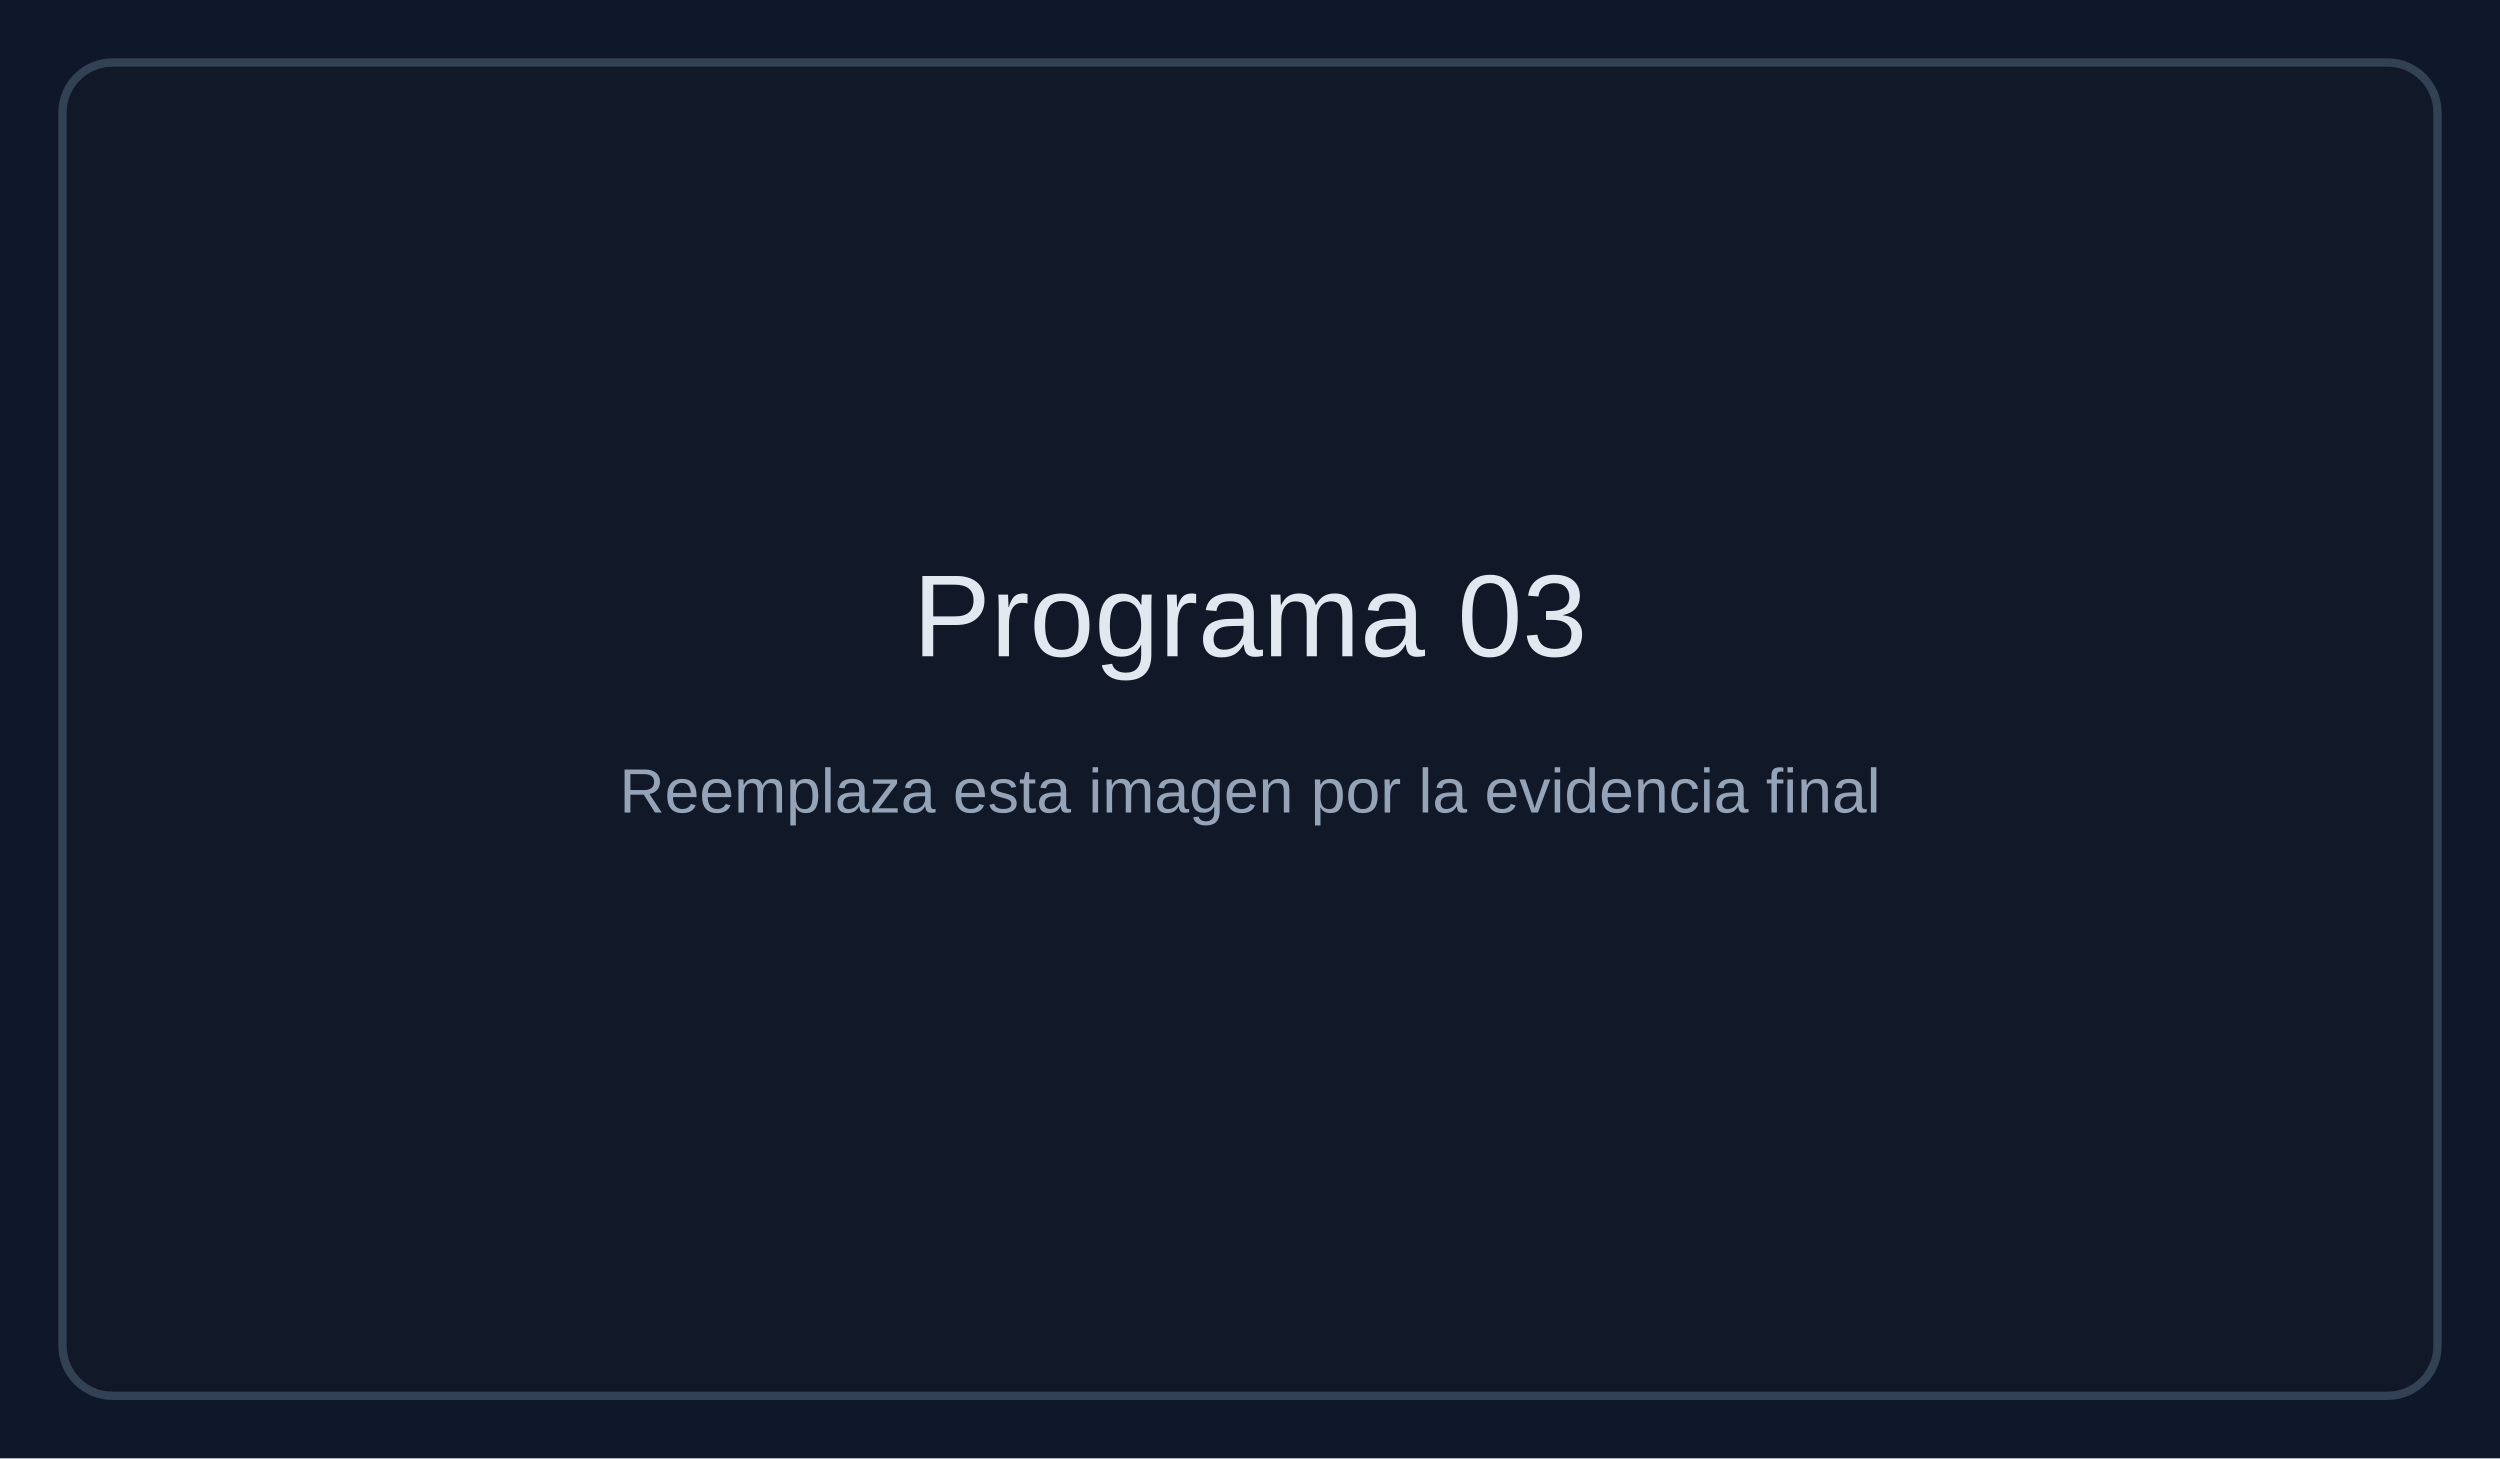
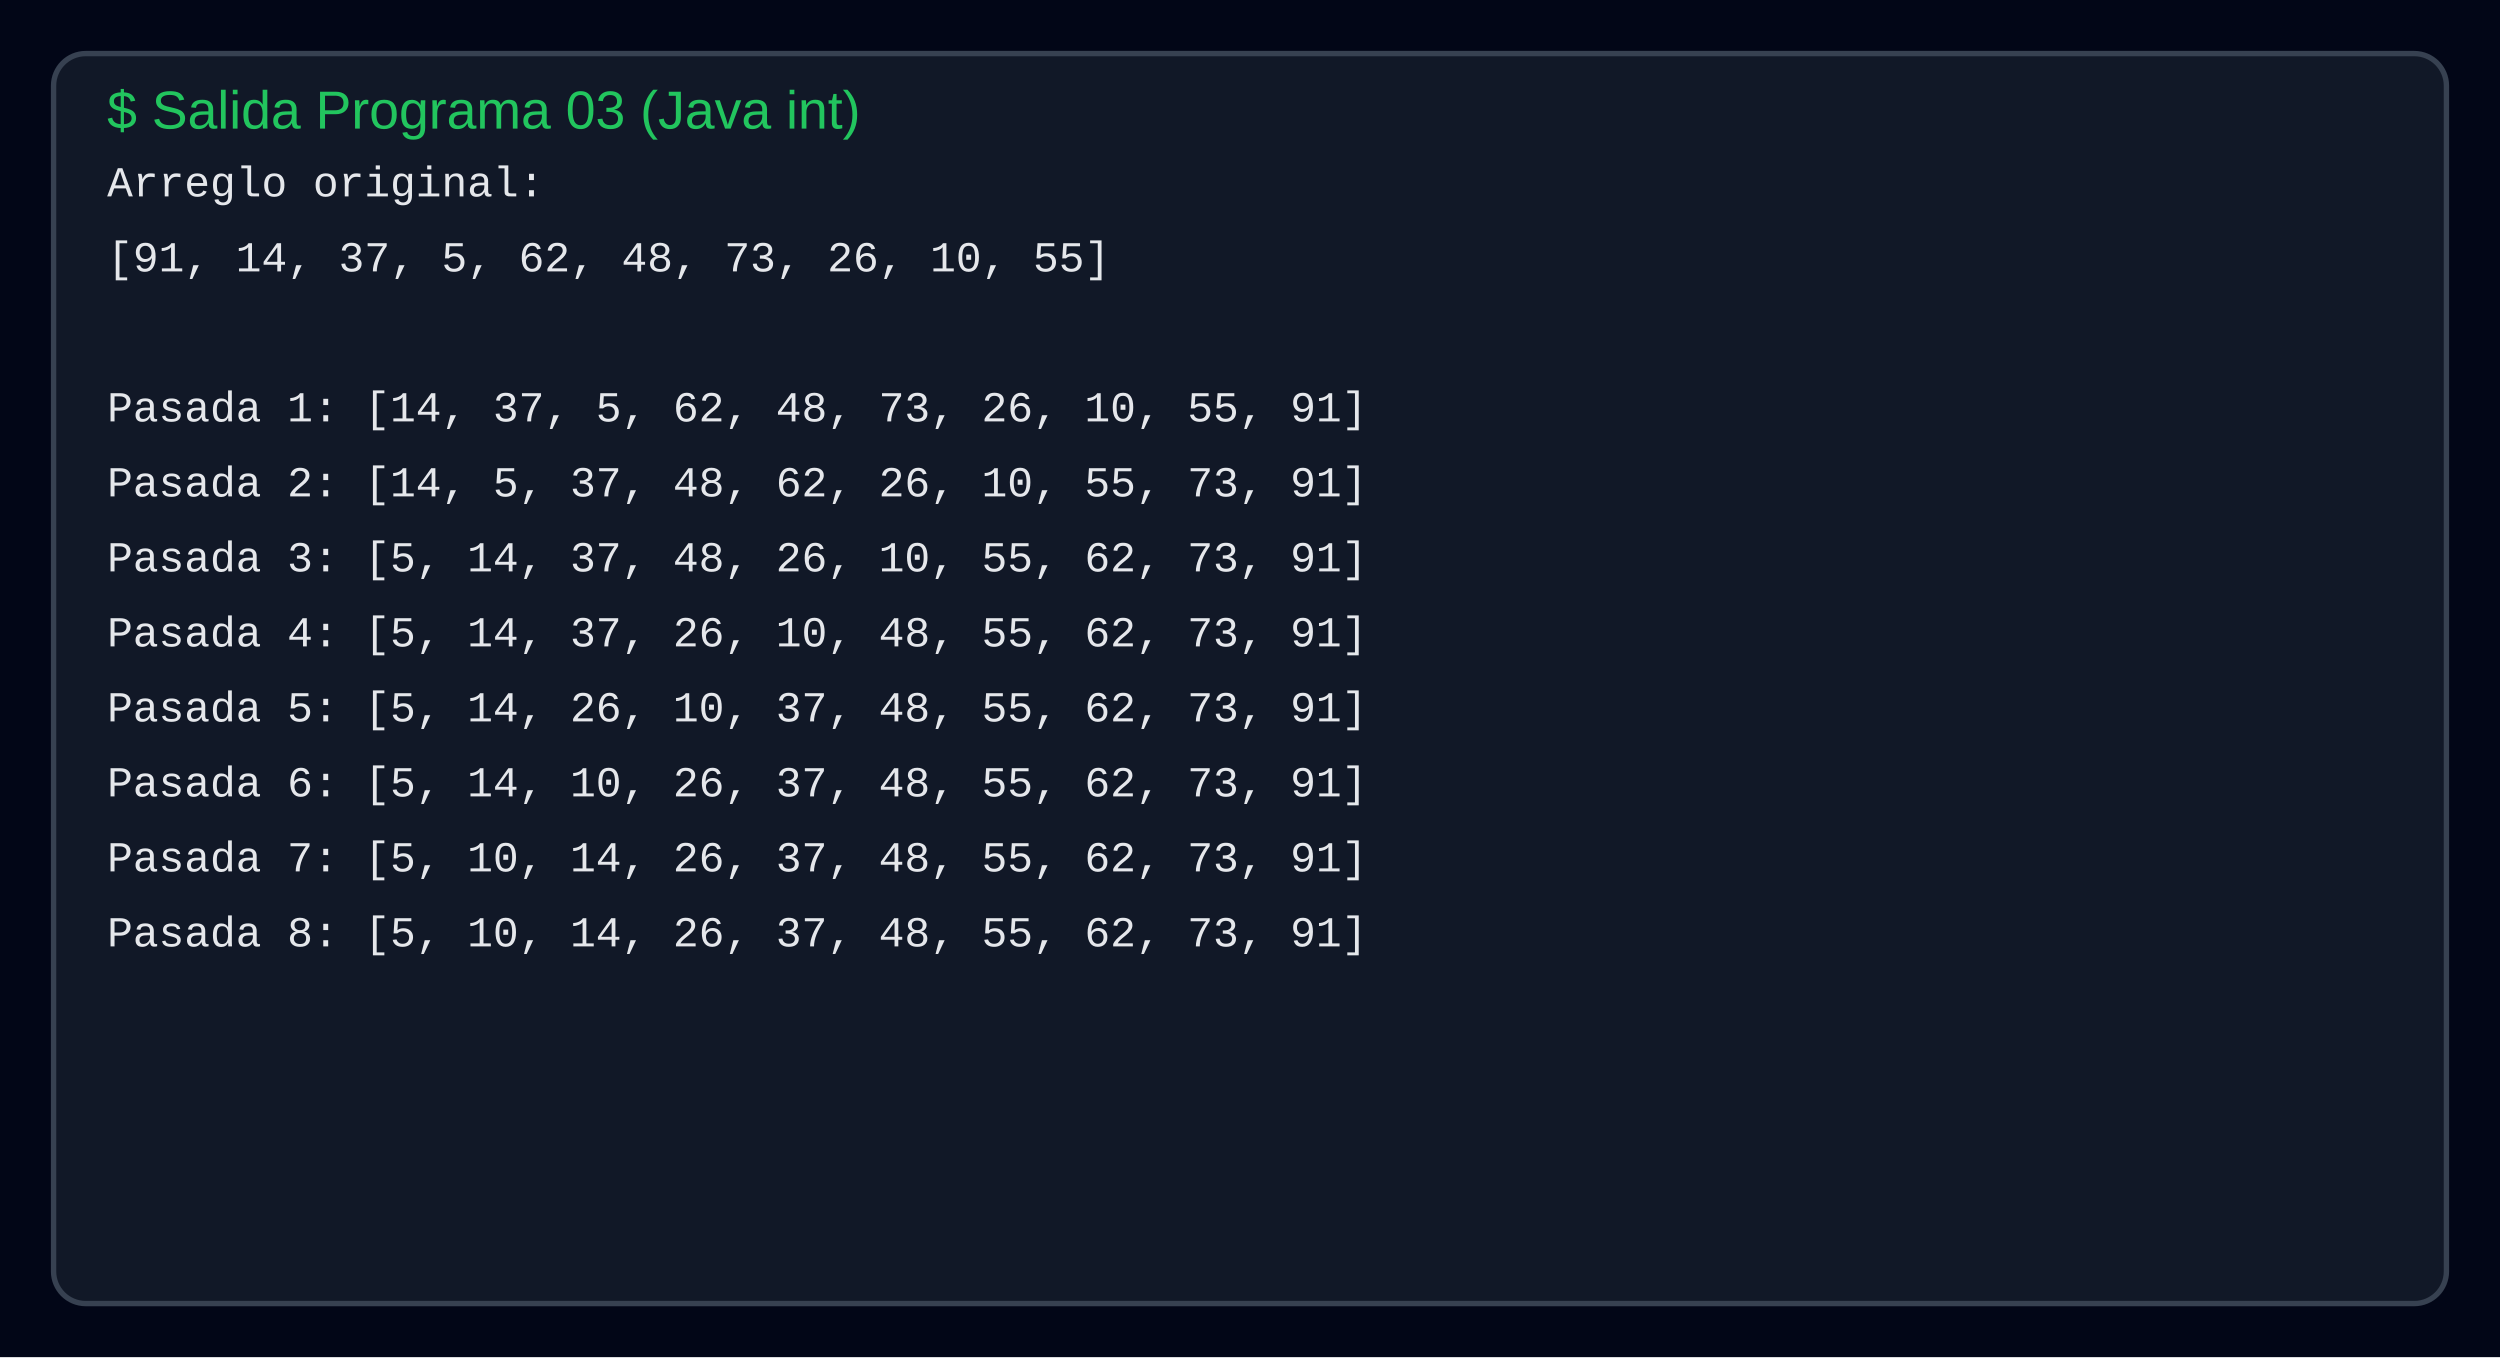
- <svg xmlns="http://www.w3.org/2000/svg" width="1200" height="700" viewBox="0 0 1200 700" role="img" aria-labelledby="title desc">
-   <rect width="1200" height="700" fill="#0f172a" />
-   <rect x="30" y="30" width="1140" height="640" rx="24" fill="#111827" stroke="#334155" stroke-width="4" />
-   <text x="600" y="315" text-anchor="middle" fill="#e2e8f0" font-family="Arial, sans-serif" font-size="56">Programa 03</text>
-   <text x="600" y="390" text-anchor="middle" fill="#94a3b8" font-family="Arial, sans-serif" font-size="30">Reemplaza esta imagen por la evidencia final</text>
+ <svg xmlns="http://www.w3.org/2000/svg" width="1400" height="760" viewBox="0 0 1400 760" role="img" aria-labelledby="title desc">
+   <rect width="1400" height="760" fill="#020617" />
+   <rect x="30" y="30" width="1340" height="700" rx="18" fill="#111827" stroke="#374151" stroke-width="3" />
+   <text x="60" y="72" fill="#22c55e" font-family="Arial, sans-serif" font-size="30">$ Salida Programa 03 (Java int)</text>
+   <text x="60" y="110" fill="#e5e7eb" font-family="'Courier New', monospace" font-size="24">Arreglo original:</text>
+   <text x="60" y="152" fill="#e5e7eb" font-family="'Courier New', monospace" font-size="24">[91, 14, 37, 5, 62, 48, 73, 26, 10, 55]</text>
+   <text x="60" y="194" fill="#e5e7eb" font-family="'Courier New', monospace" font-size="24" />
+   <text x="60" y="236" fill="#e5e7eb" font-family="'Courier New', monospace" font-size="24">Pasada 1: [14, 37, 5, 62, 48, 73, 26, 10, 55, 91]</text>
+   <text x="60" y="278" fill="#e5e7eb" font-family="'Courier New', monospace" font-size="24">Pasada 2: [14, 5, 37, 48, 62, 26, 10, 55, 73, 91]</text>
+   <text x="60" y="320" fill="#e5e7eb" font-family="'Courier New', monospace" font-size="24">Pasada 3: [5, 14, 37, 48, 26, 10, 55, 62, 73, 91]</text>
+   <text x="60" y="362" fill="#e5e7eb" font-family="'Courier New', monospace" font-size="24">Pasada 4: [5, 14, 37, 26, 10, 48, 55, 62, 73, 91]</text>
+   <text x="60" y="404" fill="#e5e7eb" font-family="'Courier New', monospace" font-size="24">Pasada 5: [5, 14, 26, 10, 37, 48, 55, 62, 73, 91]</text>
+   <text x="60" y="446" fill="#e5e7eb" font-family="'Courier New', monospace" font-size="24">Pasada 6: [5, 14, 10, 26, 37, 48, 55, 62, 73, 91]</text>
+   <text x="60" y="488" fill="#e5e7eb" font-family="'Courier New', monospace" font-size="24">Pasada 7: [5, 10, 14, 26, 37, 48, 55, 62, 73, 91]</text>
+   <text x="60" y="530" fill="#e5e7eb" font-family="'Courier New', monospace" font-size="24">Pasada 8: [5, 10, 14, 26, 37, 48, 55, 62, 73, 91]</text>
+   <text x="60" y="572" fill="#e5e7eb" font-family="'Courier New', monospace" font-size="24" />
</svg>
